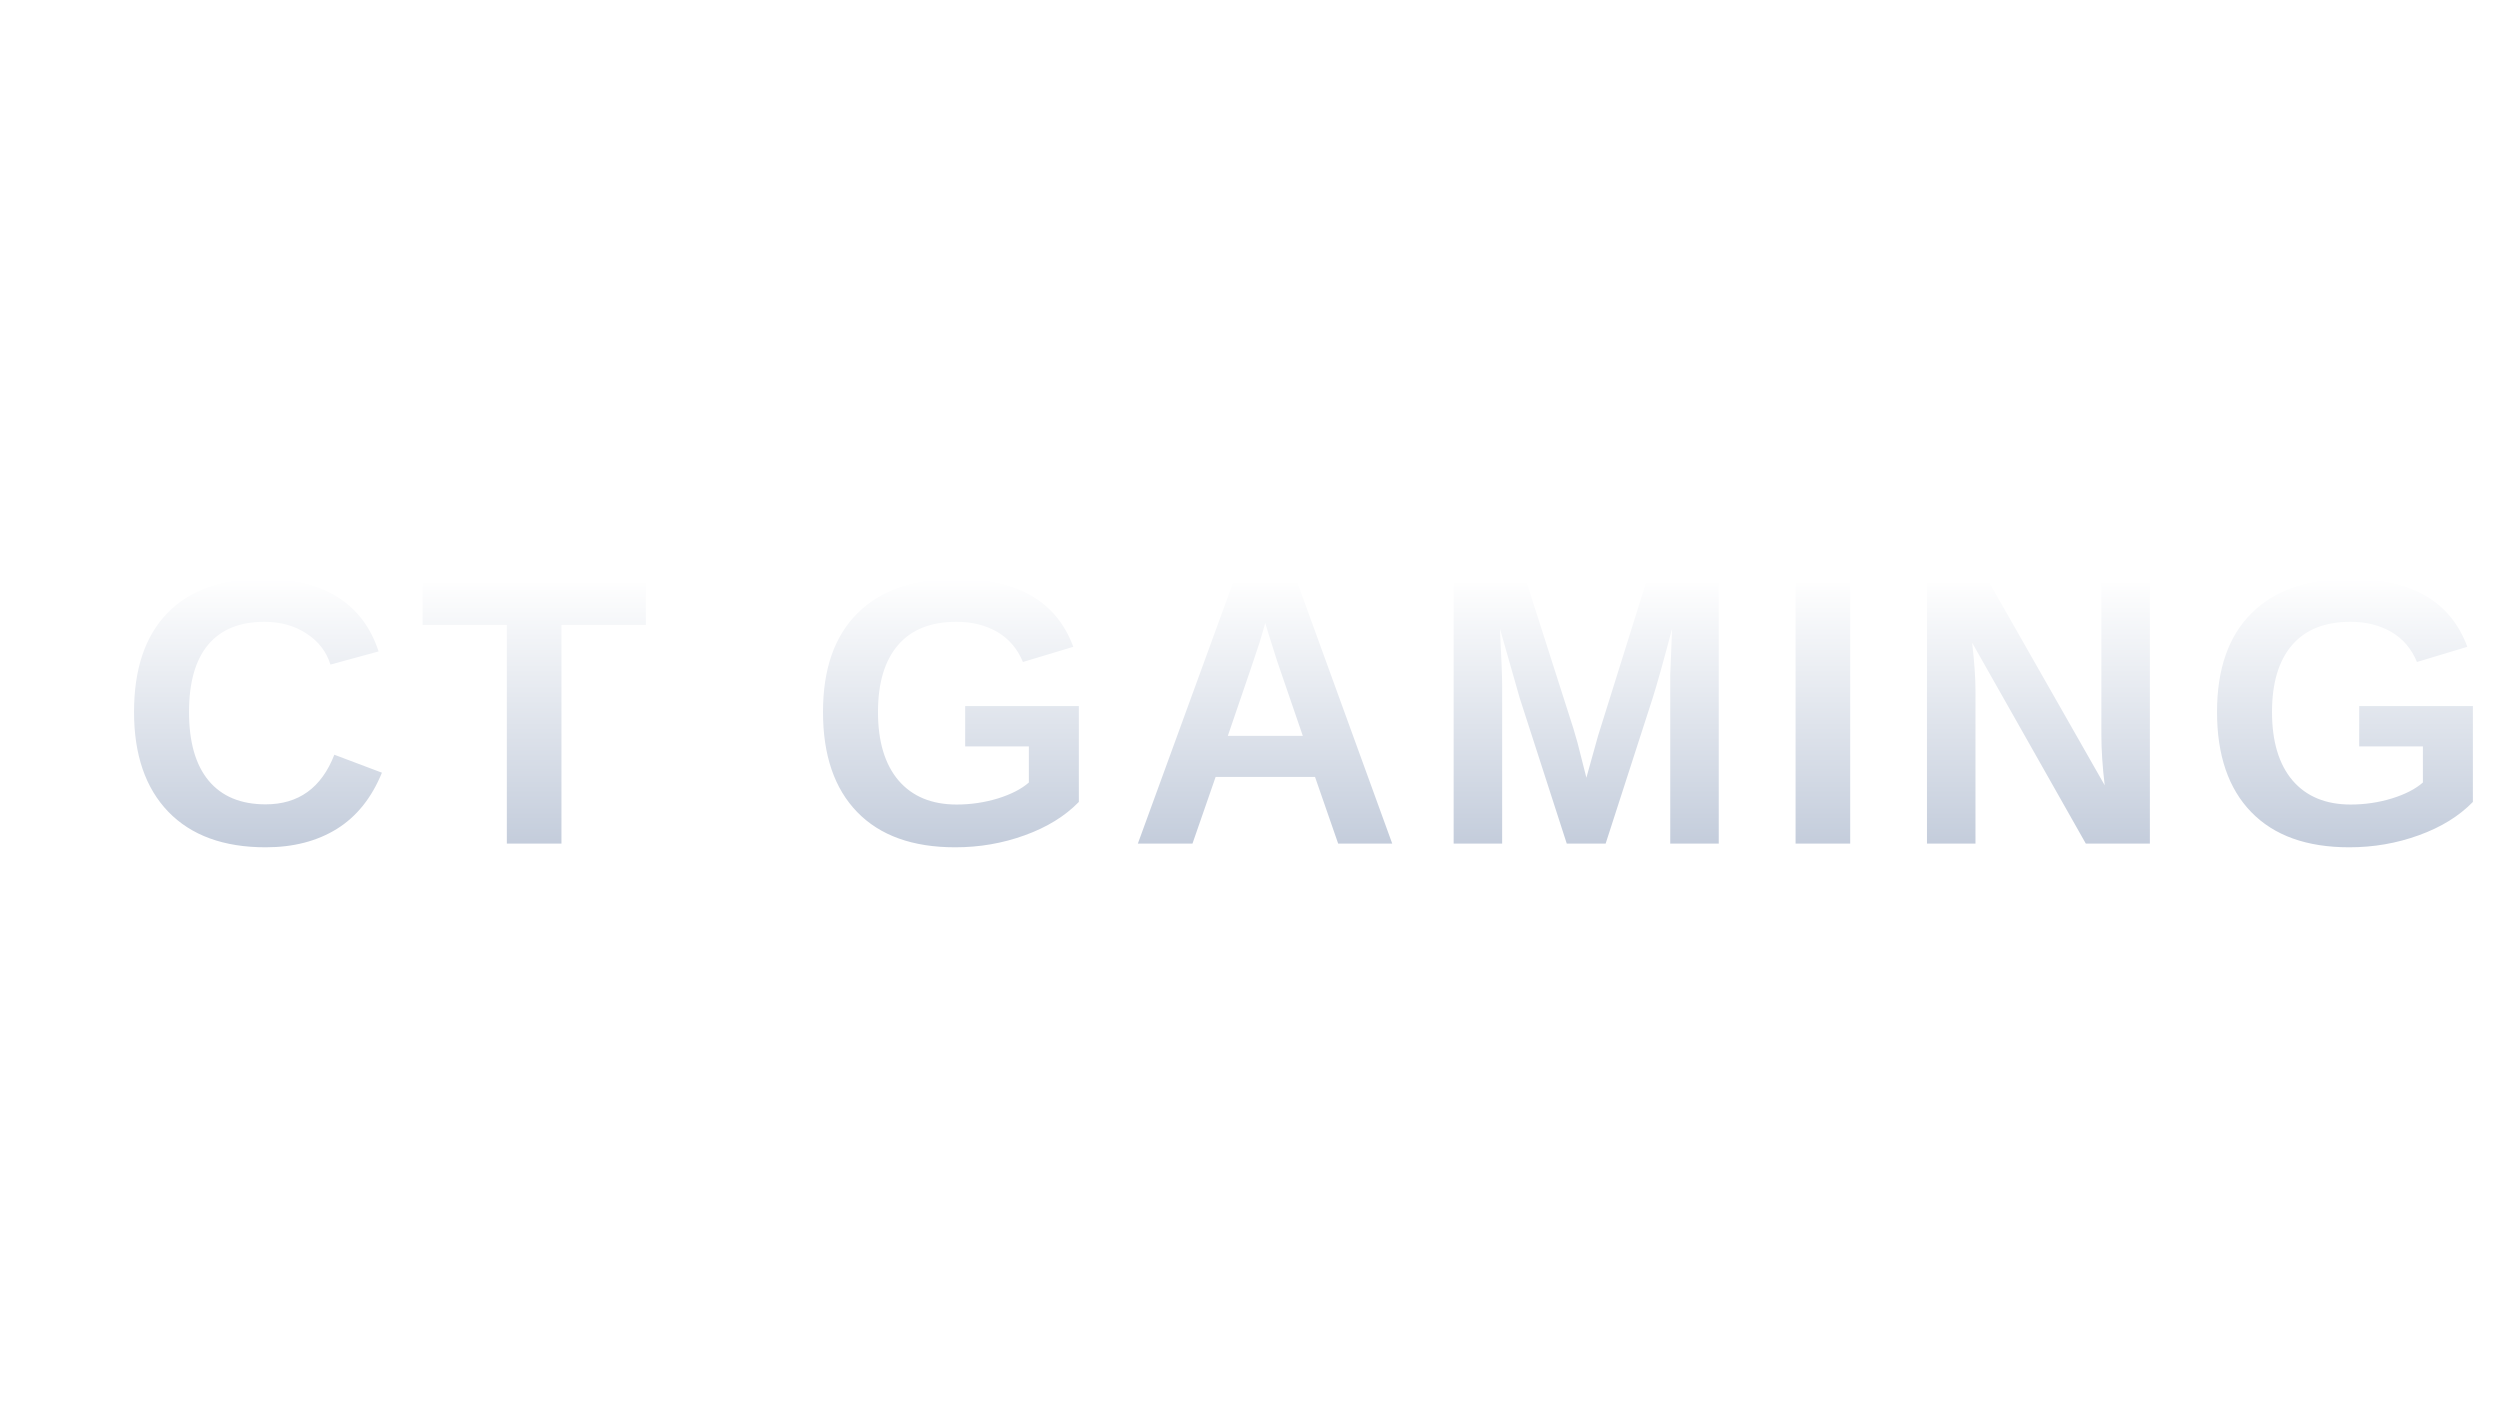
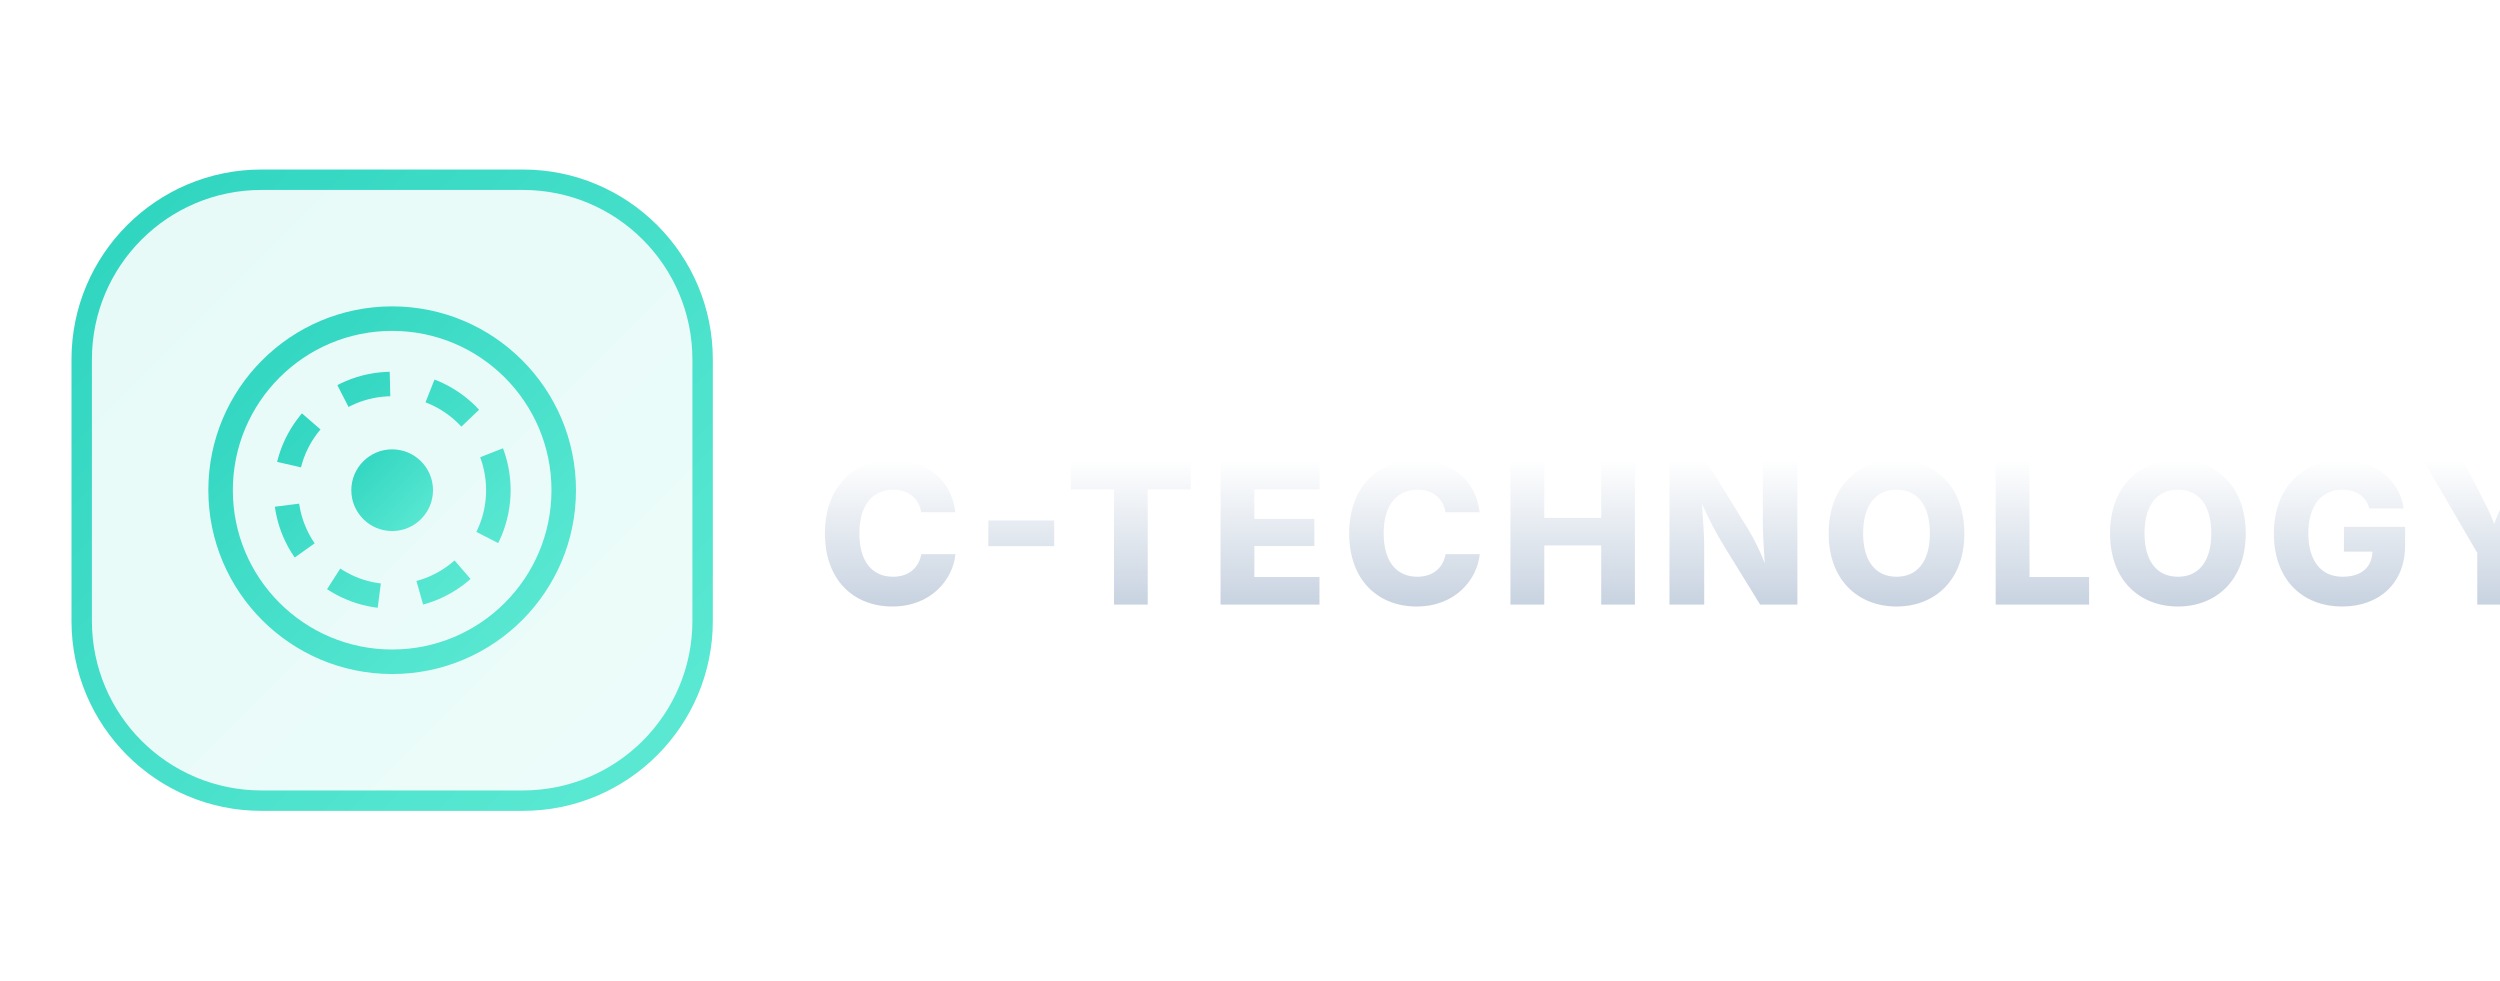
- <svg xmlns="http://www.w3.org/2000/svg" viewBox="0 0 211 120" role="img" aria-label="CT GAMING">
+ <svg xmlns="http://www.w3.org/2000/svg" viewBox="0 0 306 120" role="img" aria-label="C-TECHNOLOGY">
  <defs>
-     <linearGradient id="w" x1="0" y1="0" x2="0" y2="1">
+     <linearGradient id="g" x1="0" y1="0" x2="1" y2="1">
+       <stop offset="0" stop-color="#2dd4bf" />
+       <stop offset="1" stop-color="#5eead4" />
+     </linearGradient>
+     <linearGradient id="t" x1="0" y1="0" x2="0" y2="1">
      <stop offset="0" stop-color="#ffffff" />
-       <stop offset="1" stop-color="#c3ccdb" />
+       <stop offset="1" stop-color="#c7d2e0" />
    </linearGradient>
  </defs>
-   <text x="10" y="71.2" font-family="'Plus Jakarta Sans','Segoe UI',Arial,Helvetica,sans-serif" font-size="32" font-weight="800" letter-spacing="2.2" fill="url(#w)">CT GAMING</text>
+   <rect x="10" y="22" width="76" height="76" rx="22" fill="url(#g)" opacity="0.12" />
+   <rect x="10" y="22" width="76" height="76" rx="22" fill="none" stroke="url(#g)" stroke-width="2.5" />
+   <circle cx="48" cy="60" r="21" fill="none" stroke="url(#g)" stroke-width="3" />
+   <circle cx="48" cy="60" r="13" fill="none" stroke="url(#g)" stroke-width="3" stroke-dasharray="6 5" />
+   <circle cx="48" cy="60" r="5" fill="url(#g)" />
+   <text x="100" y="74" font-family="'Inter','Segoe UI',Arial,Helvetica,sans-serif" font-size="24" font-weight="800" letter-spacing="1.5" fill="url(#t)">C-TECHNOLOGY</text>
</svg>
